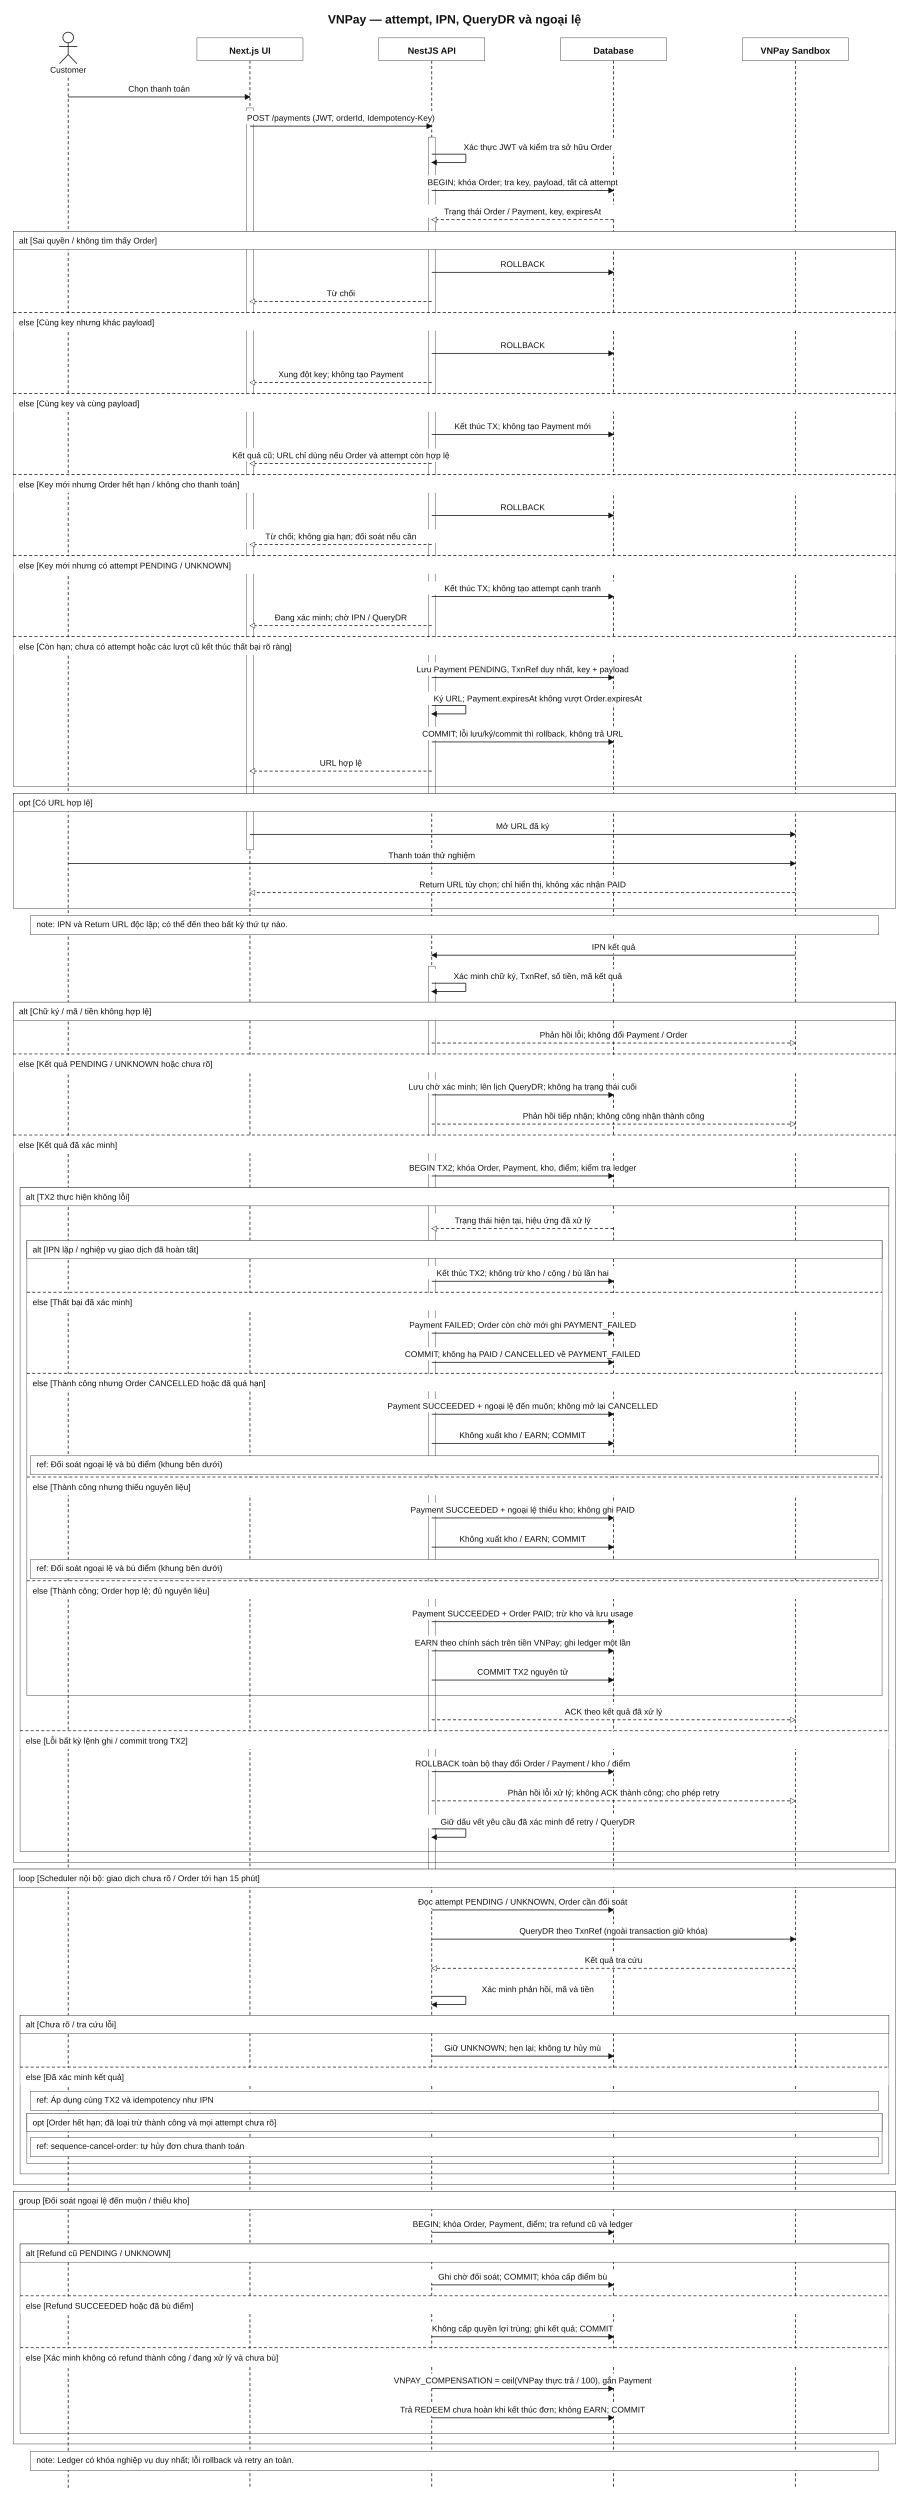
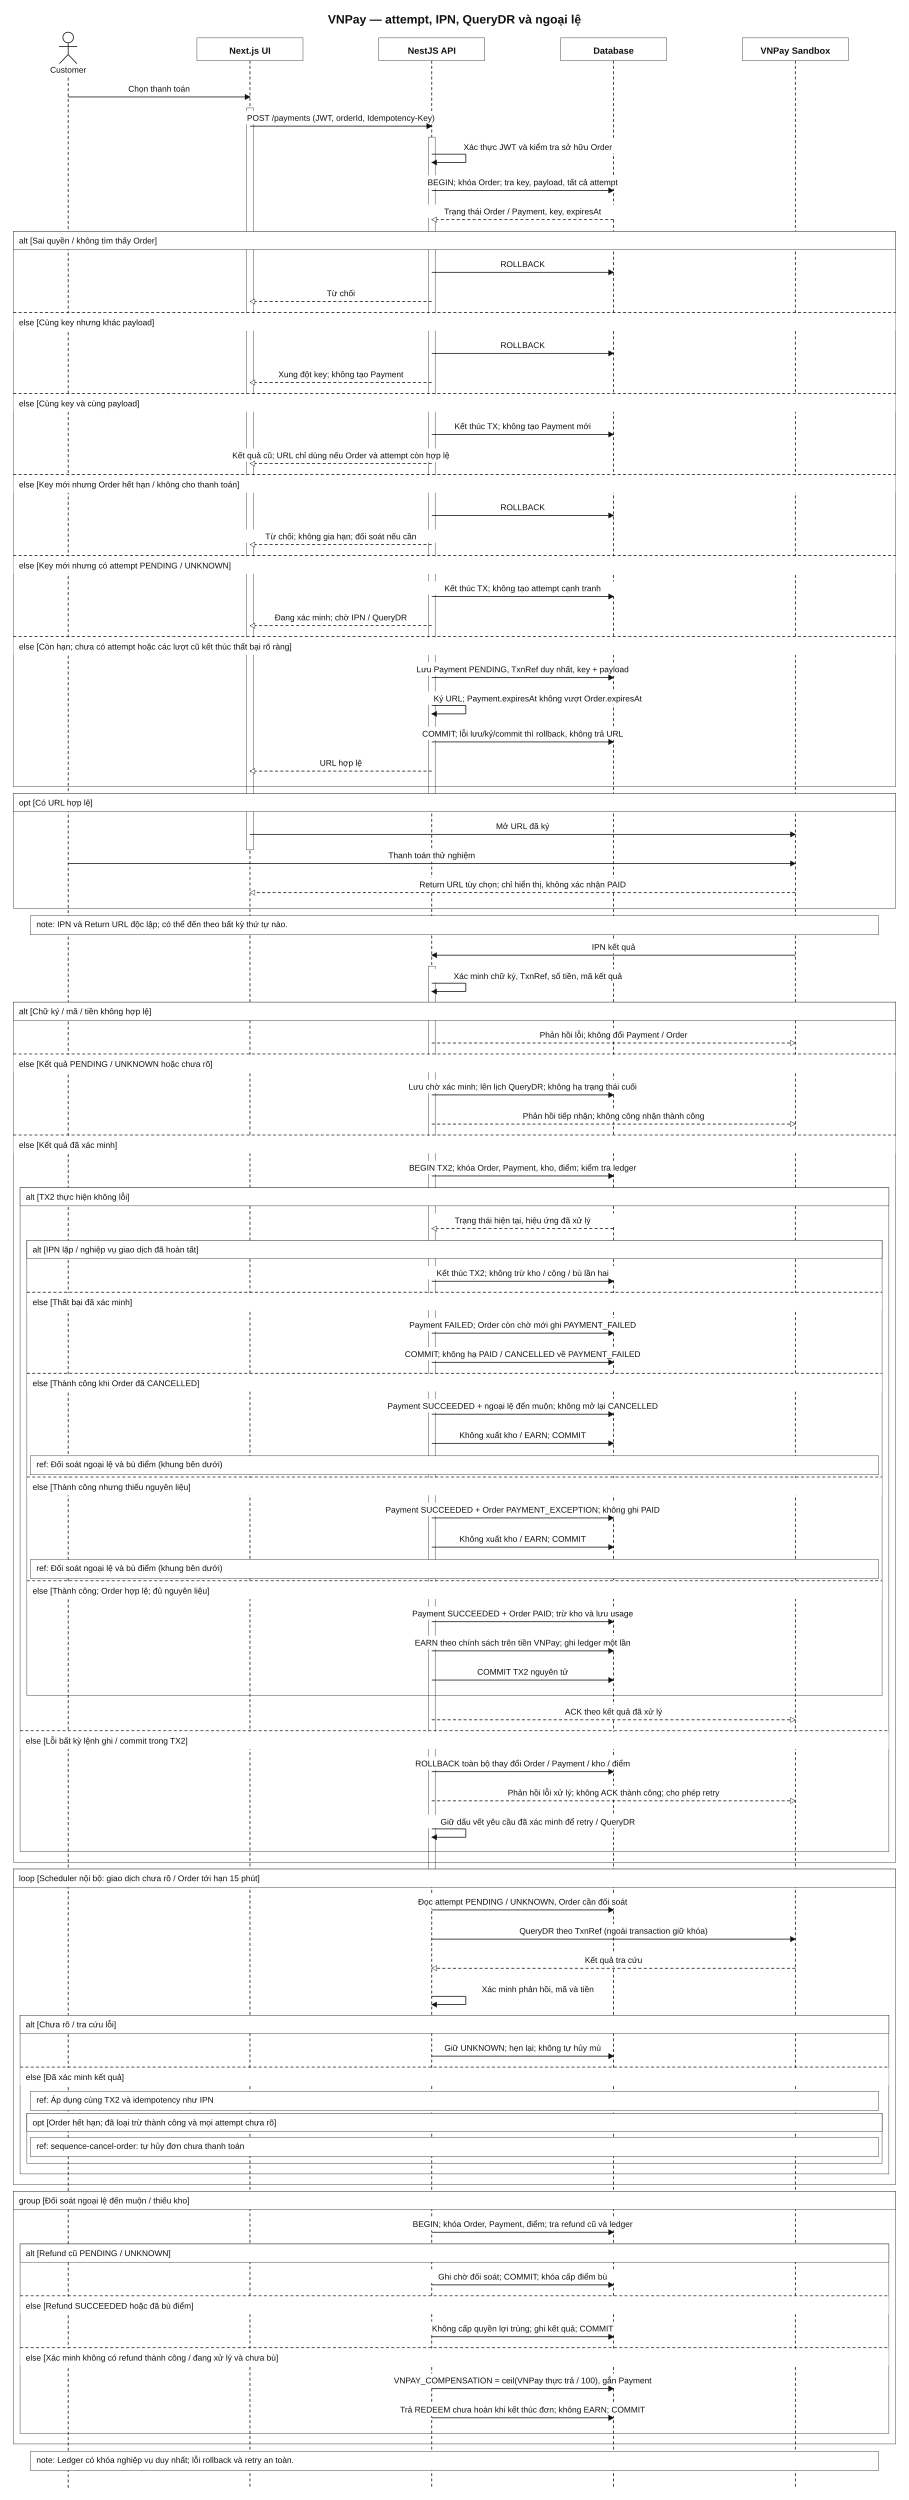
<svg xmlns="http://www.w3.org/2000/svg" width="2400" height="6601" viewBox="0 0 2400 6601">
  <rect width="100%" height="100%" fill="white" />
  <line x1="180" y1="205" x2="180" y2="6571" stroke="#111111" stroke-width="2" stroke-dasharray="8 6" />
  <ellipse cx="180.0" cy="99.0" rx="14.0" ry="14.0" fill="white" stroke="#111111" stroke-width="2" />
  <line x1="180" y1="113" x2="180" y2="144" stroke="#111111" stroke-width="2" />
  <line x1="156" y1="123" x2="204" y2="123" stroke="#111111" stroke-width="2" />
  <line x1="180" y1="144" x2="157" y2="168" stroke="#111111" stroke-width="2" />
  <line x1="180" y1="144" x2="203" y2="168" stroke="#111111" stroke-width="2" />
  <text x="180.0" y="192" fill="#111111" font-family="Arial, sans-serif" font-size="22" font-weight="normal" text-anchor="middle">Customer</text>
  <line x1="660" y1="160" x2="660" y2="6571" stroke="#111111" stroke-width="2" stroke-dasharray="8 6" />
  <rect x="520" y="100" width="280" height="60" fill="#ffffff" stroke="#111111" />
  <text x="660.0" y="142" fill="#111111" font-family="Arial, sans-serif" font-size="24" font-weight="bold" text-anchor="middle">Next.js UI</text>
  <line x1="1140" y1="160" x2="1140" y2="6571" stroke="#111111" stroke-width="2" stroke-dasharray="8 6" />
  <rect x="1000" y="100" width="280" height="60" fill="#ffffff" stroke="#111111" />
  <text x="1140.0" y="142" fill="#111111" font-family="Arial, sans-serif" font-size="24" font-weight="bold" text-anchor="middle">NestJS API</text>
  <line x1="1620" y1="160" x2="1620" y2="6571" stroke="#111111" stroke-width="2" stroke-dasharray="8 6" />
  <rect x="1480" y="100" width="280" height="60" fill="#ffffff" stroke="#111111" />
  <text x="1620.0" y="142" fill="#111111" font-family="Arial, sans-serif" font-size="24" font-weight="bold" text-anchor="middle">Database</text>
  <line x1="2100" y1="160" x2="2100" y2="6571" stroke="#111111" stroke-width="2" stroke-dasharray="8 6" />
  <rect x="1960" y="100" width="280" height="60" fill="#ffffff" stroke="#111111" />
  <text x="2100.0" y="142" fill="#111111" font-family="Arial, sans-serif" font-size="24" font-weight="bold" text-anchor="middle">VNPay Sandbox</text>
  <rect x="1131" y="362" width="18" height="1743" fill="#ffffff" stroke="#111111" />
  <rect x="651" y="285" width="18" height="1959" fill="#ffffff" stroke="#111111" />
  <rect x="1131" y="2551" width="18" height="2394" fill="#ffffff" stroke="#111111" />
  <rect x="230.0" y="216" width="380" height="35" fill="#ffffff" stroke="none" />
  <text x="420.0" y="242" fill="#111111" font-family="Arial, sans-serif" font-size="22" font-weight="normal" text-anchor="middle">Chọn thanh toán</text>
  <line x1="180" y1="256" x2="660" y2="256" stroke="#111111" stroke-width="2" />
  <polygon points="660,256 647,249 647,263" fill="#111111" stroke="#111111" />
  <rect x="609.0" y="293" width="582" height="35" fill="#ffffff" stroke="none" />
  <text x="900.0" y="319" fill="#111111" font-family="Arial, sans-serif" font-size="22" font-weight="normal" text-anchor="middle">POST /payments (JWT, orderId, Idempotency-Key)</text>
  <line x1="660" y1="333" x2="1140" y2="333" stroke="#111111" stroke-width="2" />
  <polygon points="1140,333 1127,326 1127,340" fill="#111111" stroke="#111111" />
  <rect x="1183.0" y="370" width="474" height="35" fill="#ffffff" stroke="none" />
  <text x="1420.0" y="396" fill="#111111" font-family="Arial, sans-serif" font-size="22" font-weight="normal" text-anchor="middle">Xác thực JWT và kiểm tra sở hữu Order</text>
  <line x1="1140" y1="407" x2="1230" y2="407" stroke="#111111" stroke-width="2" />
  <line x1="1230" y1="407" x2="1230" y2="429" stroke="#111111" stroke-width="2" />
  <line x1="1230" y1="429" x2="1140" y2="429" stroke="#111111" stroke-width="2" />
  <polygon points="1140,429 1153,422 1153,436" fill="#111111" stroke="#111111" />
  <rect x="1059.0" y="463" width="642" height="35" fill="#ffffff" stroke="none" />
  <text x="1380.0" y="489" fill="#111111" font-family="Arial, sans-serif" font-size="22" font-weight="normal" text-anchor="middle">BEGIN; khóa Order; tra key, payload, tất cả attempt</text>
  <line x1="1140" y1="503" x2="1620" y2="503" stroke="#111111" stroke-width="2" />
  <polygon points="1620,503 1607,496 1607,510" fill="#111111" stroke="#111111" />
  <rect x="1113.0" y="540" width="534" height="35" fill="#ffffff" stroke="none" />
  <text x="1380.0" y="566" fill="#111111" font-family="Arial, sans-serif" font-size="22" font-weight="normal" text-anchor="middle">Trạng thái Order / Payment, key, expiresAt</text>
  <line x1="1620" y1="580" x2="1140" y2="580" stroke="#111111" stroke-width="2" stroke-dasharray="8 6" />
  <polygon points="1140,580 1153,573 1153,587" fill="white" stroke="#111111" />
  <rect x="35" y="611" width="2330" height="1466" fill="none" stroke="#111111" />
  <rect x="35" y="611" width="2330" height="48" fill="#ffffff" stroke="#111111" />
  <text x="50" y="643" fill="#111111" font-family="Arial, sans-serif" font-size="22" font-weight="normal" text-anchor="start">alt  [Sai quyền / không tìm thấy Order]</text>
  <rect x="1190.0" y="679" width="380" height="35" fill="#ffffff" stroke="none" />
  <text x="1380.0" y="705" fill="#111111" font-family="Arial, sans-serif" font-size="22" font-weight="normal" text-anchor="middle">ROLLBACK</text>
  <line x1="1140" y1="719" x2="1620" y2="719" stroke="#111111" stroke-width="2" />
  <polygon points="1620,719 1607,712 1607,726" fill="#111111" stroke="#111111" />
  <rect x="710.0" y="756" width="380" height="35" fill="#ffffff" stroke="none" />
  <text x="900.0" y="782" fill="#111111" font-family="Arial, sans-serif" font-size="22" font-weight="normal" text-anchor="middle">Từ chối</text>
  <line x1="1140" y1="796" x2="660" y2="796" stroke="#111111" stroke-width="2" stroke-dasharray="8 6" />
  <polygon points="660,796 673,789 673,803" fill="white" stroke="#111111" />
  <line x1="35" y1="825" x2="2365" y2="825" stroke="#111111" stroke-width="2" stroke-dasharray="8 6" />
  <rect x="36" y="827" width="2328" height="46" fill="#ffffff" stroke="none" />
  <text x="50" y="859" fill="#111111" font-family="Arial, sans-serif" font-size="22" font-weight="normal" text-anchor="start">else  [Cùng key nhưng khác payload]</text>
  <rect x="1190.0" y="893" width="380" height="35" fill="#ffffff" stroke="none" />
  <text x="1380.0" y="919" fill="#111111" font-family="Arial, sans-serif" font-size="22" font-weight="normal" text-anchor="middle">ROLLBACK</text>
  <line x1="1140" y1="933" x2="1620" y2="933" stroke="#111111" stroke-width="2" />
  <polygon points="1620,933 1607,926 1607,940" fill="#111111" stroke="#111111" />
  <rect x="699.0" y="970" width="402" height="35" fill="#ffffff" stroke="none" />
  <text x="900.0" y="996" fill="#111111" font-family="Arial, sans-serif" font-size="22" font-weight="normal" text-anchor="middle">Xung đột key; không tạo Payment</text>
  <line x1="1140" y1="1010" x2="660" y2="1010" stroke="#111111" stroke-width="2" stroke-dasharray="8 6" />
  <polygon points="660,1010 673,1003 673,1017" fill="white" stroke="#111111" />
  <line x1="35" y1="1039" x2="2365" y2="1039" stroke="#111111" stroke-width="2" stroke-dasharray="8 6" />
  <rect x="36" y="1041" width="2328" height="46" fill="#ffffff" stroke="none" />
  <text x="50" y="1073" fill="#111111" font-family="Arial, sans-serif" font-size="22" font-weight="normal" text-anchor="start">else  [Cùng key và cùng payload]</text>
  <rect x="1161.0" y="1107" width="438" height="35" fill="#ffffff" stroke="none" />
  <text x="1380.0" y="1133" fill="#111111" font-family="Arial, sans-serif" font-size="22" font-weight="normal" text-anchor="middle">Kết thúc TX; không tạo Payment mới</text>
  <line x1="1140" y1="1147" x2="1620" y2="1147" stroke="#111111" stroke-width="2" />
  <polygon points="1620,1147 1607,1140 1607,1154" fill="#111111" stroke="#111111" />
  <rect x="549.0" y="1184" width="702" height="35" fill="#ffffff" stroke="none" />
  <text x="900.0" y="1210" fill="#111111" font-family="Arial, sans-serif" font-size="22" font-weight="normal" text-anchor="middle">Kết quả cũ; URL chỉ dùng nếu Order và attempt còn hợp lệ</text>
  <line x1="1140" y1="1224" x2="660" y2="1224" stroke="#111111" stroke-width="2" stroke-dasharray="8 6" />
  <polygon points="660,1224 673,1217 673,1231" fill="white" stroke="#111111" />
  <line x1="35" y1="1253" x2="2365" y2="1253" stroke="#111111" stroke-width="2" stroke-dasharray="8 6" />
  <rect x="36" y="1255" width="2328" height="46" fill="#ffffff" stroke="none" />
  <text x="50" y="1287" fill="#111111" font-family="Arial, sans-serif" font-size="22" font-weight="normal" text-anchor="start">else  [Key mới nhưng Order hết hạn / không cho thanh toán]</text>
  <rect x="1190.0" y="1321" width="380" height="35" fill="#ffffff" stroke="none" />
  <text x="1380.0" y="1347" fill="#111111" font-family="Arial, sans-serif" font-size="22" font-weight="normal" text-anchor="middle">ROLLBACK</text>
  <line x1="1140" y1="1361" x2="1620" y2="1361" stroke="#111111" stroke-width="2" />
  <polygon points="1620,1361 1607,1354 1607,1368" fill="#111111" stroke="#111111" />
  <rect x="645.0" y="1398" width="510" height="35" fill="#ffffff" stroke="none" />
  <text x="900.0" y="1424" fill="#111111" font-family="Arial, sans-serif" font-size="22" font-weight="normal" text-anchor="middle">Từ chối; không gia hạn; đối soát nếu cần</text>
  <line x1="1140" y1="1438" x2="660" y2="1438" stroke="#111111" stroke-width="2" stroke-dasharray="8 6" />
  <polygon points="660,1438 673,1431 673,1445" fill="white" stroke="#111111" />
  <line x1="35" y1="1467" x2="2365" y2="1467" stroke="#111111" stroke-width="2" stroke-dasharray="8 6" />
  <rect x="36" y="1469" width="2328" height="46" fill="#ffffff" stroke="none" />
  <text x="50" y="1501" fill="#111111" font-family="Arial, sans-serif" font-size="22" font-weight="normal" text-anchor="start">else  [Key mới nhưng có attempt PENDING / UNKNOWN]</text>
  <rect x="1119.0" y="1535" width="522" height="35" fill="#ffffff" stroke="none" />
  <text x="1380.0" y="1561" fill="#111111" font-family="Arial, sans-serif" font-size="22" font-weight="normal" text-anchor="middle">Kết thúc TX; không tạo attempt cạnh tranh</text>
  <line x1="1140" y1="1575" x2="1620" y2="1575" stroke="#111111" stroke-width="2" />
  <polygon points="1620,1575 1607,1568 1607,1582" fill="#111111" stroke="#111111" />
  <rect x="693.0" y="1612" width="414" height="35" fill="#ffffff" stroke="none" />
  <text x="900.0" y="1638" fill="#111111" font-family="Arial, sans-serif" font-size="22" font-weight="normal" text-anchor="middle">Đang xác minh; chờ IPN / QueryDR</text>
  <line x1="1140" y1="1652" x2="660" y2="1652" stroke="#111111" stroke-width="2" stroke-dasharray="8 6" />
  <polygon points="660,1652 673,1645 673,1659" fill="white" stroke="#111111" />
  <line x1="35" y1="1681" x2="2365" y2="1681" stroke="#111111" stroke-width="2" stroke-dasharray="8 6" />
  <rect x="36" y="1683" width="2328" height="46" fill="#ffffff" stroke="none" />
  <text x="50" y="1715" fill="#111111" font-family="Arial, sans-serif" font-size="22" font-weight="normal" text-anchor="start">else  [Còn hạn; chưa có attempt hoặc các lượt cũ kết thúc thất bại rõ ràng]</text>
  <rect x="1059.0" y="1749" width="642" height="35" fill="#ffffff" stroke="none" />
  <text x="1380.0" y="1775" fill="#111111" font-family="Arial, sans-serif" font-size="22" font-weight="normal" text-anchor="middle">Lưu Payment PENDING, TxnRef duy nhất, key + payload</text>
  <line x1="1140" y1="1789" x2="1620" y2="1789" stroke="#111111" stroke-width="2" />
  <polygon points="1620,1789 1607,1782 1607,1796" fill="#111111" stroke="#111111" />
  <rect x="1093.0" y="1826" width="654" height="35" fill="#ffffff" stroke="none" />
  <text x="1420.0" y="1852" fill="#111111" font-family="Arial, sans-serif" font-size="22" font-weight="normal" text-anchor="middle">Ký URL; Payment.expiresAt không vượt Order.expiresAt</text>
  <line x1="1140" y1="1863" x2="1230" y2="1863" stroke="#111111" stroke-width="2" />
  <line x1="1230" y1="1863" x2="1230" y2="1885" stroke="#111111" stroke-width="2" />
  <line x1="1230" y1="1885" x2="1140" y2="1885" stroke="#111111" stroke-width="2" />
  <polygon points="1140,1885 1153,1878 1153,1892" fill="#111111" stroke="#111111" />
  <rect x="1047.0" y="1919" width="666" height="35" fill="#ffffff" stroke="none" />
  <text x="1380.0" y="1945" fill="#111111" font-family="Arial, sans-serif" font-size="22" font-weight="normal" text-anchor="middle">COMMIT; lỗi lưu/ký/commit thì rollback, không trả URL</text>
  <line x1="1140" y1="1959" x2="1620" y2="1959" stroke="#111111" stroke-width="2" />
  <polygon points="1620,1959 1607,1952 1607,1966" fill="#111111" stroke="#111111" />
  <rect x="710.0" y="1996" width="380" height="35" fill="#ffffff" stroke="none" />
  <text x="900.0" y="2022" fill="#111111" font-family="Arial, sans-serif" font-size="22" font-weight="normal" text-anchor="middle">URL hợp lệ</text>
  <line x1="1140" y1="2036" x2="660" y2="2036" stroke="#111111" stroke-width="2" stroke-dasharray="8 6" />
  <polygon points="660,2036 673,2029 673,2043" fill="white" stroke="#111111" />
  <rect x="35" y="2095" width="2330" height="303" fill="none" stroke="#111111" />
  <rect x="35" y="2095" width="2330" height="48" fill="#ffffff" stroke="#111111" />
  <text x="50" y="2127" fill="#111111" font-family="Arial, sans-serif" font-size="22" font-weight="normal" text-anchor="start">opt  [Có URL hợp lệ]</text>
  <rect x="1190.0" y="2163" width="380" height="35" fill="#ffffff" stroke="none" />
  <text x="1380.0" y="2189" fill="#111111" font-family="Arial, sans-serif" font-size="22" font-weight="normal" text-anchor="middle">Mở URL đã ký</text>
  <line x1="660" y1="2203" x2="2100" y2="2203" stroke="#111111" stroke-width="2" />
  <polygon points="2100,2203 2087,2196 2087,2210" fill="#111111" stroke="#111111" />
  <rect x="950.0" y="2240" width="380" height="35" fill="#ffffff" stroke="none" />
  <text x="1140.0" y="2266" fill="#111111" font-family="Arial, sans-serif" font-size="22" font-weight="normal" text-anchor="middle">Thanh toán thử nghiệm</text>
  <line x1="180" y1="2280" x2="2100" y2="2280" stroke="#111111" stroke-width="2" />
  <polygon points="2100,2280 2087,2273 2087,2287" fill="#111111" stroke="#111111" />
  <rect x="1041.0" y="2317" width="678" height="35" fill="#ffffff" stroke="none" />
  <text x="1380.0" y="2343" fill="#111111" font-family="Arial, sans-serif" font-size="22" font-weight="normal" text-anchor="middle">Return URL tùy chọn; chỉ hiển thị, không xác nhận PAID</text>
  <line x1="2100" y1="2357" x2="660" y2="2357" stroke="#111111" stroke-width="2" stroke-dasharray="8 6" />
  <polygon points="660,2357 673,2350 673,2364" fill="white" stroke="#111111" />
  <rect x="80" y="2418" width="2240" height="50" fill="#ffffff" stroke="#111111" />
  <text x="96" y="2448" fill="#111111" font-family="Arial, sans-serif" font-size="22" font-weight="normal" text-anchor="start">note: IPN và Return URL độc lập; có thể đến theo bất kỳ thứ tự nào.</text>
  <rect x="1430.0" y="2482" width="380" height="35" fill="#ffffff" stroke="none" />
  <text x="1620.0" y="2508" fill="#111111" font-family="Arial, sans-serif" font-size="22" font-weight="normal" text-anchor="middle">IPN kết quả</text>
  <line x1="2100" y1="2522" x2="1140" y2="2522" stroke="#111111" stroke-width="2" />
  <polygon points="1140,2522 1153,2515 1153,2529" fill="#111111" stroke="#111111" />
  <rect x="1141.0" y="2559" width="558" height="35" fill="#ffffff" stroke="none" />
  <text x="1420.0" y="2585" fill="#111111" font-family="Arial, sans-serif" font-size="22" font-weight="normal" text-anchor="middle">Xác minh chữ ký, TxnRef, số tiền, mã kết quả</text>
  <line x1="1140" y1="2596" x2="1230" y2="2596" stroke="#111111" stroke-width="2" />
  <line x1="1230" y1="2596" x2="1230" y2="2618" stroke="#111111" stroke-width="2" />
  <line x1="1230" y1="2618" x2="1140" y2="2618" stroke="#111111" stroke-width="2" />
  <polygon points="1140,2618 1153,2611 1153,2625" fill="#111111" stroke="#111111" />
  <rect x="35" y="2646" width="2330" height="2271" fill="none" stroke="#111111" />
  <rect x="35" y="2646" width="2330" height="48" fill="#ffffff" stroke="#111111" />
  <text x="50" y="2678" fill="#111111" font-family="Arial, sans-serif" font-size="22" font-weight="normal" text-anchor="start">alt  [Chữ ký / mã / tiền không hợp lệ]</text>
  <rect x="1371.0" y="2714" width="498" height="35" fill="#ffffff" stroke="none" />
  <text x="1620.0" y="2740" fill="#111111" font-family="Arial, sans-serif" font-size="22" font-weight="normal" text-anchor="middle">Phản hồi lỗi; không đổi Payment / Order</text>
  <line x1="1140" y1="2754" x2="2100" y2="2754" stroke="#111111" stroke-width="2" stroke-dasharray="8 6" />
  <polygon points="2100,2754 2087,2747 2087,2761" fill="white" stroke="#111111" />
  <line x1="35" y1="2783" x2="2365" y2="2783" stroke="#111111" stroke-width="2" stroke-dasharray="8 6" />
  <rect x="36" y="2785" width="2328" height="46" fill="#ffffff" stroke="none" />
  <text x="50" y="2817" fill="#111111" font-family="Arial, sans-serif" font-size="22" font-weight="normal" text-anchor="start">else  [Kết quả PENDING / UNKNOWN hoặc chưa rõ]</text>
  <rect x="1005.0" y="2851" width="750" height="35" fill="#ffffff" stroke="none" />
  <text x="1380.0" y="2877" fill="#111111" font-family="Arial, sans-serif" font-size="22" font-weight="normal" text-anchor="middle">Lưu chờ xác minh; lên lịch QueryDR; không hạ trạng thái cuối</text>
  <line x1="1140" y1="2891" x2="1620" y2="2891" stroke="#111111" stroke-width="2" />
  <polygon points="1620,2891 1607,2884 1607,2898" fill="#111111" stroke="#111111" />
  <rect x="1329.0" y="2928" width="582" height="35" fill="#ffffff" stroke="none" />
  <text x="1620.0" y="2954" fill="#111111" font-family="Arial, sans-serif" font-size="22" font-weight="normal" text-anchor="middle">Phản hồi tiếp nhận; không công nhận thành công</text>
  <line x1="1140" y1="2968" x2="2100" y2="2968" stroke="#111111" stroke-width="2" stroke-dasharray="8 6" />
  <polygon points="2100,2968 2087,2961 2087,2975" fill="white" stroke="#111111" />
  <line x1="35" y1="2997" x2="2365" y2="2997" stroke="#111111" stroke-width="2" stroke-dasharray="8 6" />
  <rect x="36" y="2999" width="2328" height="46" fill="#ffffff" stroke="none" />
  <text x="50" y="3031" fill="#111111" font-family="Arial, sans-serif" font-size="22" font-weight="normal" text-anchor="start">else  [Kết quả đã xác minh]</text>
  <rect x="1017.0" y="3065" width="726" height="35" fill="#ffffff" stroke="none" />
  <text x="1380.0" y="3091" fill="#111111" font-family="Arial, sans-serif" font-size="22" font-weight="normal" text-anchor="middle">BEGIN TX2; khóa Order, Payment, kho, điểm; kiểm tra ledger</text>
  <line x1="1140" y1="3105" x2="1620" y2="3105" stroke="#111111" stroke-width="2" />
  <polygon points="1620,3105 1607,3098 1607,3112" fill="#111111" stroke="#111111" />
  <rect x="53" y="3136" width="2294" height="1753" fill="none" stroke="#111111" />
  <rect x="53" y="3136" width="2294" height="48" fill="#ffffff" stroke="#111111" />
  <text x="68" y="3168" fill="#111111" font-family="Arial, sans-serif" font-size="22" font-weight="normal" text-anchor="start">alt  [TX2 thực hiện không lỗi]</text>
  <rect x="1137.0" y="3204" width="486" height="35" fill="#ffffff" stroke="none" />
  <text x="1380.0" y="3230" fill="#111111" font-family="Arial, sans-serif" font-size="22" font-weight="normal" text-anchor="middle">Trạng thái hiện tại, hiệu ứng đã xử lý</text>
  <line x1="1620" y1="3244" x2="1140" y2="3244" stroke="#111111" stroke-width="2" stroke-dasharray="8 6" />
  <polygon points="1140,3244 1153,3237 1153,3251" fill="white" stroke="#111111" />
  <rect x="71" y="3275" width="2258" height="1202" fill="none" stroke="#111111" />
  <rect x="71" y="3275" width="2258" height="48" fill="#ffffff" stroke="#111111" />
  <text x="86" y="3307" fill="#111111" font-family="Arial, sans-serif" font-size="22" font-weight="normal" text-anchor="start">alt  [IPN lặp / nghiệp vụ giao dịch đã hoàn tất]</text>
  <rect x="1083.0" y="3343" width="594" height="35" fill="#ffffff" stroke="none" />
  <text x="1380.0" y="3369" fill="#111111" font-family="Arial, sans-serif" font-size="22" font-weight="normal" text-anchor="middle">Kết thúc TX2; không trừ kho / cộng / bù lần hai</text>
  <line x1="1140" y1="3383" x2="1620" y2="3383" stroke="#111111" stroke-width="2" />
  <polygon points="1620,3383 1607,3376 1607,3390" fill="#111111" stroke="#111111" />
  <line x1="71" y1="3412" x2="2329" y2="3412" stroke="#111111" stroke-width="2" stroke-dasharray="8 6" />
  <rect x="72" y="3414" width="2256" height="46" fill="#ffffff" stroke="none" />
  <text x="86" y="3446" fill="#111111" font-family="Arial, sans-serif" font-size="22" font-weight="normal" text-anchor="start">else  [Thất bại đã xác minh]</text>
  <rect x="1053.0" y="3480" width="654" height="35" fill="#ffffff" stroke="none" />
  <text x="1380.0" y="3506" fill="#111111" font-family="Arial, sans-serif" font-size="22" font-weight="normal" text-anchor="middle">Payment FAILED; Order còn chờ mới ghi PAYMENT_FAILED</text>
  <line x1="1140" y1="3520" x2="1620" y2="3520" stroke="#111111" stroke-width="2" />
  <polygon points="1620,3520 1607,3513 1607,3527" fill="#111111" stroke="#111111" />
  <rect x="1059.0" y="3557" width="642" height="35" fill="#ffffff" stroke="none" />
  <text x="1380.0" y="3583" fill="#111111" font-family="Arial, sans-serif" font-size="22" font-weight="normal" text-anchor="middle">COMMIT; không hạ PAID / CANCELLED về PAYMENT_FAILED</text>
  <line x1="1140" y1="3597" x2="1620" y2="3597" stroke="#111111" stroke-width="2" />
  <polygon points="1620,3597 1607,3590 1607,3604" fill="#111111" stroke="#111111" />
  <line x1="71" y1="3626" x2="2329" y2="3626" stroke="#111111" stroke-width="2" stroke-dasharray="8 6" />
  <rect x="72" y="3628" width="2256" height="46" fill="#ffffff" stroke="none" />
-   <text x="86" y="3660" fill="#111111" font-family="Arial, sans-serif" font-size="22" font-weight="normal" text-anchor="start">else  [Thành công nhưng Order CANCELLED hoặc đã quá hạn]</text>
+   <text x="86" y="3660" fill="#111111" font-family="Arial, sans-serif" font-size="22" font-weight="normal" text-anchor="start">else  [Thành công khi Order đã CANCELLED]</text>
  <rect x="999.0" y="3694" width="762" height="35" fill="#ffffff" stroke="none" />
  <text x="1380.0" y="3720" fill="#111111" font-family="Arial, sans-serif" font-size="22" font-weight="normal" text-anchor="middle">Payment SUCCEEDED + ngoại lệ đến muộn; không mở lại CANCELLED</text>
  <line x1="1140" y1="3734" x2="1620" y2="3734" stroke="#111111" stroke-width="2" />
  <polygon points="1620,3734 1607,3727 1607,3741" fill="#111111" stroke="#111111" />
  <rect x="1190.0" y="3771" width="380" height="35" fill="#ffffff" stroke="none" />
  <text x="1380.0" y="3797" fill="#111111" font-family="Arial, sans-serif" font-size="22" font-weight="normal" text-anchor="middle">Không xuất kho / EARN; COMMIT</text>
  <line x1="1140" y1="3811" x2="1620" y2="3811" stroke="#111111" stroke-width="2" />
  <polygon points="1620,3811 1607,3804 1607,3818" fill="#111111" stroke="#111111" />
  <rect x="80" y="3844" width="2240" height="50" fill="#ffffff" stroke="#111111" />
  <text x="96" y="3874" fill="#111111" font-family="Arial, sans-serif" font-size="22" font-weight="normal" text-anchor="start">ref: Đối soát ngoại lệ và bù điểm (khung bên dưới)</text>
  <line x1="71" y1="3900" x2="2329" y2="3900" stroke="#111111" stroke-width="2" stroke-dasharray="8 6" />
  <rect x="72" y="3902" width="2256" height="46" fill="#ffffff" stroke="none" />
  <text x="86" y="3934" fill="#111111" font-family="Arial, sans-serif" font-size="22" font-weight="normal" text-anchor="start">else  [Thành công nhưng thiếu nguyên liệu]</text>
-   <rect x="1041.0" y="3968" width="678" height="35" fill="#ffffff" stroke="none" />
-   <text x="1380.0" y="3994" fill="#111111" font-family="Arial, sans-serif" font-size="22" font-weight="normal" text-anchor="middle">Payment SUCCEEDED + ngoại lệ thiếu kho; không ghi PAID</text>
+   <rect x="1011.0" y="3968" width="738" height="35" fill="#ffffff" stroke="none" />
+   <text x="1380.0" y="3994" fill="#111111" font-family="Arial, sans-serif" font-size="22" font-weight="normal" text-anchor="middle">Payment SUCCEEDED + Order PAYMENT_EXCEPTION; không ghi PAID</text>
  <line x1="1140" y1="4008" x2="1620" y2="4008" stroke="#111111" stroke-width="2" />
  <polygon points="1620,4008 1607,4001 1607,4015" fill="#111111" stroke="#111111" />
  <rect x="1190.0" y="4045" width="380" height="35" fill="#ffffff" stroke="none" />
  <text x="1380.0" y="4071" fill="#111111" font-family="Arial, sans-serif" font-size="22" font-weight="normal" text-anchor="middle">Không xuất kho / EARN; COMMIT</text>
  <line x1="1140" y1="4085" x2="1620" y2="4085" stroke="#111111" stroke-width="2" />
  <polygon points="1620,4085 1607,4078 1607,4092" fill="#111111" stroke="#111111" />
  <rect x="80" y="4118" width="2240" height="50" fill="#ffffff" stroke="#111111" />
  <text x="96" y="4148" fill="#111111" font-family="Arial, sans-serif" font-size="22" font-weight="normal" text-anchor="start">ref: Đối soát ngoại lệ và bù điểm (khung bên dưới)</text>
  <line x1="71" y1="4174" x2="2329" y2="4174" stroke="#111111" stroke-width="2" stroke-dasharray="8 6" />
  <rect x="72" y="4176" width="2256" height="46" fill="#ffffff" stroke="none" />
  <text x="86" y="4208" fill="#111111" font-family="Arial, sans-serif" font-size="22" font-weight="normal" text-anchor="start">else  [Thành công; Order hợp lệ; đủ nguyên liệu]</text>
  <rect x="1053.0" y="4242" width="654" height="35" fill="#ffffff" stroke="none" />
  <text x="1380.0" y="4268" fill="#111111" font-family="Arial, sans-serif" font-size="22" font-weight="normal" text-anchor="middle">Payment SUCCEEDED + Order PAID; trừ kho và lưu usage</text>
  <line x1="1140" y1="4282" x2="1620" y2="4282" stroke="#111111" stroke-width="2" />
  <polygon points="1620,4282 1607,4275 1607,4289" fill="#111111" stroke="#111111" />
  <rect x="1029.0" y="4319" width="702" height="35" fill="#ffffff" stroke="none" />
  <text x="1380.0" y="4345" fill="#111111" font-family="Arial, sans-serif" font-size="22" font-weight="normal" text-anchor="middle">EARN theo chính sách trên tiền VNPay; ghi ledger một lần</text>
  <line x1="1140" y1="4359" x2="1620" y2="4359" stroke="#111111" stroke-width="2" />
  <polygon points="1620,4359 1607,4352 1607,4366" fill="#111111" stroke="#111111" />
  <rect x="1190.0" y="4396" width="380" height="35" fill="#ffffff" stroke="none" />
  <text x="1380.0" y="4422" fill="#111111" font-family="Arial, sans-serif" font-size="22" font-weight="normal" text-anchor="middle">COMMIT TX2 nguyên tử</text>
  <line x1="1140" y1="4436" x2="1620" y2="4436" stroke="#111111" stroke-width="2" />
  <polygon points="1620,4436 1607,4429 1607,4443" fill="#111111" stroke="#111111" />
  <rect x="1430.0" y="4501" width="380" height="35" fill="#ffffff" stroke="none" />
  <text x="1620.0" y="4527" fill="#111111" font-family="Arial, sans-serif" font-size="22" font-weight="normal" text-anchor="middle">ACK theo kết quả đã xử lý</text>
  <line x1="1140" y1="4541" x2="2100" y2="4541" stroke="#111111" stroke-width="2" stroke-dasharray="8 6" />
  <polygon points="2100,4541 2087,4534 2087,4548" fill="white" stroke="#111111" />
  <line x1="53" y1="4570" x2="2347" y2="4570" stroke="#111111" stroke-width="2" stroke-dasharray="8 6" />
  <rect x="54" y="4572" width="2292" height="46" fill="#ffffff" stroke="none" />
  <text x="68" y="4604" fill="#111111" font-family="Arial, sans-serif" font-size="22" font-weight="normal" text-anchor="start">else  [Lỗi bất kỳ lệnh ghi / commit trong TX2]</text>
  <rect x="1041.0" y="4638" width="678" height="35" fill="#ffffff" stroke="none" />
  <text x="1380.0" y="4664" fill="#111111" font-family="Arial, sans-serif" font-size="22" font-weight="normal" text-anchor="middle">ROLLBACK toàn bộ thay đổi Order / Payment / kho / điểm</text>
  <line x1="1140" y1="4678" x2="1620" y2="4678" stroke="#111111" stroke-width="2" />
  <polygon points="1620,4678 1607,4671 1607,4685" fill="#111111" stroke="#111111" />
  <rect x="1269.0" y="4715" width="702" height="35" fill="#ffffff" stroke="none" />
  <text x="1620.0" y="4741" fill="#111111" font-family="Arial, sans-serif" font-size="22" font-weight="normal" text-anchor="middle">Phản hồi lỗi xử lý; không ACK thành công; cho phép retry</text>
  <line x1="1140" y1="4755" x2="2100" y2="4755" stroke="#111111" stroke-width="2" stroke-dasharray="8 6" />
  <polygon points="2100,4755 2087,4748 2087,4762" fill="white" stroke="#111111" />
  <rect x="1105.0" y="4792" width="630" height="35" fill="#ffffff" stroke="none" />
  <text x="1420.0" y="4818" fill="#111111" font-family="Arial, sans-serif" font-size="22" font-weight="normal" text-anchor="middle">Giữ dấu vết yêu cầu đã xác minh để retry / QueryDR</text>
  <line x1="1140" y1="4829" x2="1230" y2="4829" stroke="#111111" stroke-width="2" />
  <line x1="1230" y1="4829" x2="1230" y2="4851" stroke="#111111" stroke-width="2" />
  <line x1="1230" y1="4851" x2="1140" y2="4851" stroke="#111111" stroke-width="2" />
  <polygon points="1140,4851 1153,4844 1153,4858" fill="#111111" stroke="#111111" />
  <rect x="35" y="4935" width="2330" height="833" fill="none" stroke="#111111" />
  <rect x="35" y="4935" width="2330" height="48" fill="#ffffff" stroke="#111111" />
  <text x="50" y="4967" fill="#111111" font-family="Arial, sans-serif" font-size="22" font-weight="normal" text-anchor="start">loop  [Scheduler nội bộ: giao dịch chưa rõ / Order tới hạn 15 phút]</text>
  <rect x="1071.0" y="5003" width="618" height="35" fill="#ffffff" stroke="none" />
  <text x="1380.0" y="5029" fill="#111111" font-family="Arial, sans-serif" font-size="22" font-weight="normal" text-anchor="middle">Đọc attempt PENDING / UNKNOWN, Order cần đối soát</text>
  <line x1="1140" y1="5043" x2="1620" y2="5043" stroke="#111111" stroke-width="2" />
  <polygon points="1620,5043 1607,5036 1607,5050" fill="#111111" stroke="#111111" />
  <rect x="1317.0" y="5080" width="606" height="35" fill="#ffffff" stroke="none" />
  <text x="1620.0" y="5106" fill="#111111" font-family="Arial, sans-serif" font-size="22" font-weight="normal" text-anchor="middle">QueryDR theo TxnRef (ngoài transaction giữ khóa)</text>
  <line x1="1140" y1="5120" x2="2100" y2="5120" stroke="#111111" stroke-width="2" />
  <polygon points="2100,5120 2087,5113 2087,5127" fill="#111111" stroke="#111111" />
  <rect x="1430.0" y="5157" width="380" height="35" fill="#ffffff" stroke="none" />
  <text x="1620.0" y="5183" fill="#111111" font-family="Arial, sans-serif" font-size="22" font-weight="normal" text-anchor="middle">Kết quả tra cứu</text>
  <line x1="2100" y1="5197" x2="1140" y2="5197" stroke="#111111" stroke-width="2" stroke-dasharray="8 6" />
  <polygon points="1140,5197 1153,5190 1153,5204" fill="white" stroke="#111111" />
  <rect x="1230.0" y="5234" width="380" height="35" fill="#ffffff" stroke="none" />
  <text x="1420.0" y="5260" fill="#111111" font-family="Arial, sans-serif" font-size="22" font-weight="normal" text-anchor="middle">Xác minh phản hồi, mã và tiền</text>
  <line x1="1140" y1="5271" x2="1230" y2="5271" stroke="#111111" stroke-width="2" />
  <line x1="1230" y1="5271" x2="1230" y2="5293" stroke="#111111" stroke-width="2" />
  <line x1="1230" y1="5293" x2="1140" y2="5293" stroke="#111111" stroke-width="2" />
  <polygon points="1140,5293 1153,5286 1153,5300" fill="#111111" stroke="#111111" />
  <rect x="53" y="5321" width="2294" height="419" fill="none" stroke="#111111" />
  <rect x="53" y="5321" width="2294" height="48" fill="#ffffff" stroke="#111111" />
  <text x="68" y="5353" fill="#111111" font-family="Arial, sans-serif" font-size="22" font-weight="normal" text-anchor="start">alt  [Chưa rõ / tra cứu lỗi]</text>
  <rect x="1143.0" y="5389" width="474" height="35" fill="#ffffff" stroke="none" />
  <text x="1380.0" y="5415" fill="#111111" font-family="Arial, sans-serif" font-size="22" font-weight="normal" text-anchor="middle">Giữ UNKNOWN; hẹn lại; không tự hủy mù</text>
  <line x1="1140" y1="5429" x2="1620" y2="5429" stroke="#111111" stroke-width="2" />
  <polygon points="1620,5429 1607,5422 1607,5436" fill="#111111" stroke="#111111" />
  <line x1="53" y1="5458" x2="2347" y2="5458" stroke="#111111" stroke-width="2" stroke-dasharray="8 6" />
  <rect x="54" y="5460" width="2292" height="46" fill="#ffffff" stroke="none" />
  <text x="68" y="5492" fill="#111111" font-family="Arial, sans-serif" font-size="22" font-weight="normal" text-anchor="start">else  [Đã xác minh kết quả]</text>
  <rect x="80" y="5522" width="2240" height="50" fill="#ffffff" stroke="#111111" />
  <text x="96" y="5552" fill="#111111" font-family="Arial, sans-serif" font-size="22" font-weight="normal" text-anchor="start">ref: Áp dụng cùng TX2 và idempotency như IPN</text>
  <rect x="71" y="5580" width="2258" height="132" fill="none" stroke="#111111" />
  <rect x="71" y="5580" width="2258" height="48" fill="#ffffff" stroke="#111111" />
  <text x="86" y="5612" fill="#111111" font-family="Arial, sans-serif" font-size="22" font-weight="normal" text-anchor="start">opt  [Order hết hạn; đã loại trừ thành công và mọi attempt chưa rõ]</text>
  <rect x="80" y="5644" width="2240" height="50" fill="#ffffff" stroke="#111111" />
  <text x="96" y="5674" fill="#111111" font-family="Arial, sans-serif" font-size="22" font-weight="normal" text-anchor="start">ref: sequence-cancel-order: tự hủy đơn chưa thanh toán</text>
  <rect x="35" y="5786" width="2330" height="667" fill="none" stroke="#111111" />
  <rect x="35" y="5786" width="2330" height="48" fill="#ffffff" stroke="#111111" />
  <text x="50" y="5818" fill="#111111" font-family="Arial, sans-serif" font-size="22" font-weight="normal" text-anchor="start">group  [Đối soát ngoại lệ đến muộn / thiếu kho]</text>
  <rect x="1023.0" y="5854" width="714" height="35" fill="#ffffff" stroke="none" />
  <text x="1380.0" y="5880" fill="#111111" font-family="Arial, sans-serif" font-size="22" font-weight="normal" text-anchor="middle">BEGIN; khóa Order, Payment, điểm; tra refund cũ và ledger</text>
  <line x1="1140" y1="5894" x2="1620" y2="5894" stroke="#111111" stroke-width="2" />
  <polygon points="1620,5894 1607,5887 1607,5901" fill="#111111" stroke="#111111" />
  <rect x="53" y="5925" width="2294" height="500" fill="none" stroke="#111111" />
  <rect x="53" y="5925" width="2294" height="48" fill="#ffffff" stroke="#111111" />
  <text x="68" y="5957" fill="#111111" font-family="Arial, sans-serif" font-size="22" font-weight="normal" text-anchor="start">alt  [Refund cũ PENDING / UNKNOWN]</text>
  <rect x="1113.0" y="5993" width="534" height="35" fill="#ffffff" stroke="none" />
  <text x="1380.0" y="6019" fill="#111111" font-family="Arial, sans-serif" font-size="22" font-weight="normal" text-anchor="middle">Ghi chờ đối soát; COMMIT; khóa cấp điểm bù</text>
  <line x1="1140" y1="6033" x2="1620" y2="6033" stroke="#111111" stroke-width="2" />
  <polygon points="1620,6033 1607,6026 1607,6040" fill="#111111" stroke="#111111" />
  <line x1="53" y1="6062" x2="2347" y2="6062" stroke="#111111" stroke-width="2" stroke-dasharray="8 6" />
  <rect x="54" y="6064" width="2292" height="46" fill="#ffffff" stroke="none" />
  <text x="68" y="6096" fill="#111111" font-family="Arial, sans-serif" font-size="22" font-weight="normal" text-anchor="start">else  [Refund SUCCEEDED hoặc đã bù điểm]</text>
  <rect x="1089.0" y="6130" width="582" height="35" fill="#ffffff" stroke="none" />
  <text x="1380.0" y="6156" fill="#111111" font-family="Arial, sans-serif" font-size="22" font-weight="normal" text-anchor="middle">Không cấp quyền lợi trùng; ghi kết quả; COMMIT</text>
  <line x1="1140" y1="6170" x2="1620" y2="6170" stroke="#111111" stroke-width="2" />
  <polygon points="1620,6170 1607,6163 1607,6177" fill="#111111" stroke="#111111" />
  <line x1="53" y1="6199" x2="2347" y2="6199" stroke="#111111" stroke-width="2" stroke-dasharray="8 6" />
  <rect x="54" y="6201" width="2292" height="46" fill="#ffffff" stroke="none" />
  <text x="68" y="6233" fill="#111111" font-family="Arial, sans-serif" font-size="22" font-weight="normal" text-anchor="start">else  [Xác minh không có refund thành công / đang xử lý và chưa bù]</text>
  <rect x="1005.0" y="6267" width="750" height="35" fill="#ffffff" stroke="none" />
  <text x="1380.0" y="6293" fill="#111111" font-family="Arial, sans-serif" font-size="22" font-weight="normal" text-anchor="middle">VNPAY_COMPENSATION = ceil(VNPay thực trả / 100), gắn Payment</text>
  <line x1="1140" y1="6307" x2="1620" y2="6307" stroke="#111111" stroke-width="2" />
  <polygon points="1620,6307 1607,6300 1607,6314" fill="#111111" stroke="#111111" />
  <rect x="1023.0" y="6344" width="714" height="35" fill="#ffffff" stroke="none" />
  <text x="1380.0" y="6370" fill="#111111" font-family="Arial, sans-serif" font-size="22" font-weight="normal" text-anchor="middle">Trả REDEEM chưa hoàn khi kết thúc đơn; không EARN; COMMIT</text>
  <line x1="1140" y1="6384" x2="1620" y2="6384" stroke="#111111" stroke-width="2" />
  <polygon points="1620,6384 1607,6377 1607,6391" fill="#111111" stroke="#111111" />
  <rect x="80" y="6473" width="2240" height="50" fill="#ffffff" stroke="#111111" />
  <text x="96" y="6503" fill="#111111" font-family="Arial, sans-serif" font-size="22" font-weight="normal" text-anchor="start">note: Ledger có khóa nghiệp vụ duy nhất; lỗi rollback và retry an toàn.</text>
  <text x="1200.0" y="62" fill="#111111" font-family="Arial, sans-serif" font-size="32" font-weight="bold" text-anchor="middle">VNPay — attempt, IPN, QueryDR và ngoại lệ</text>
</svg>
